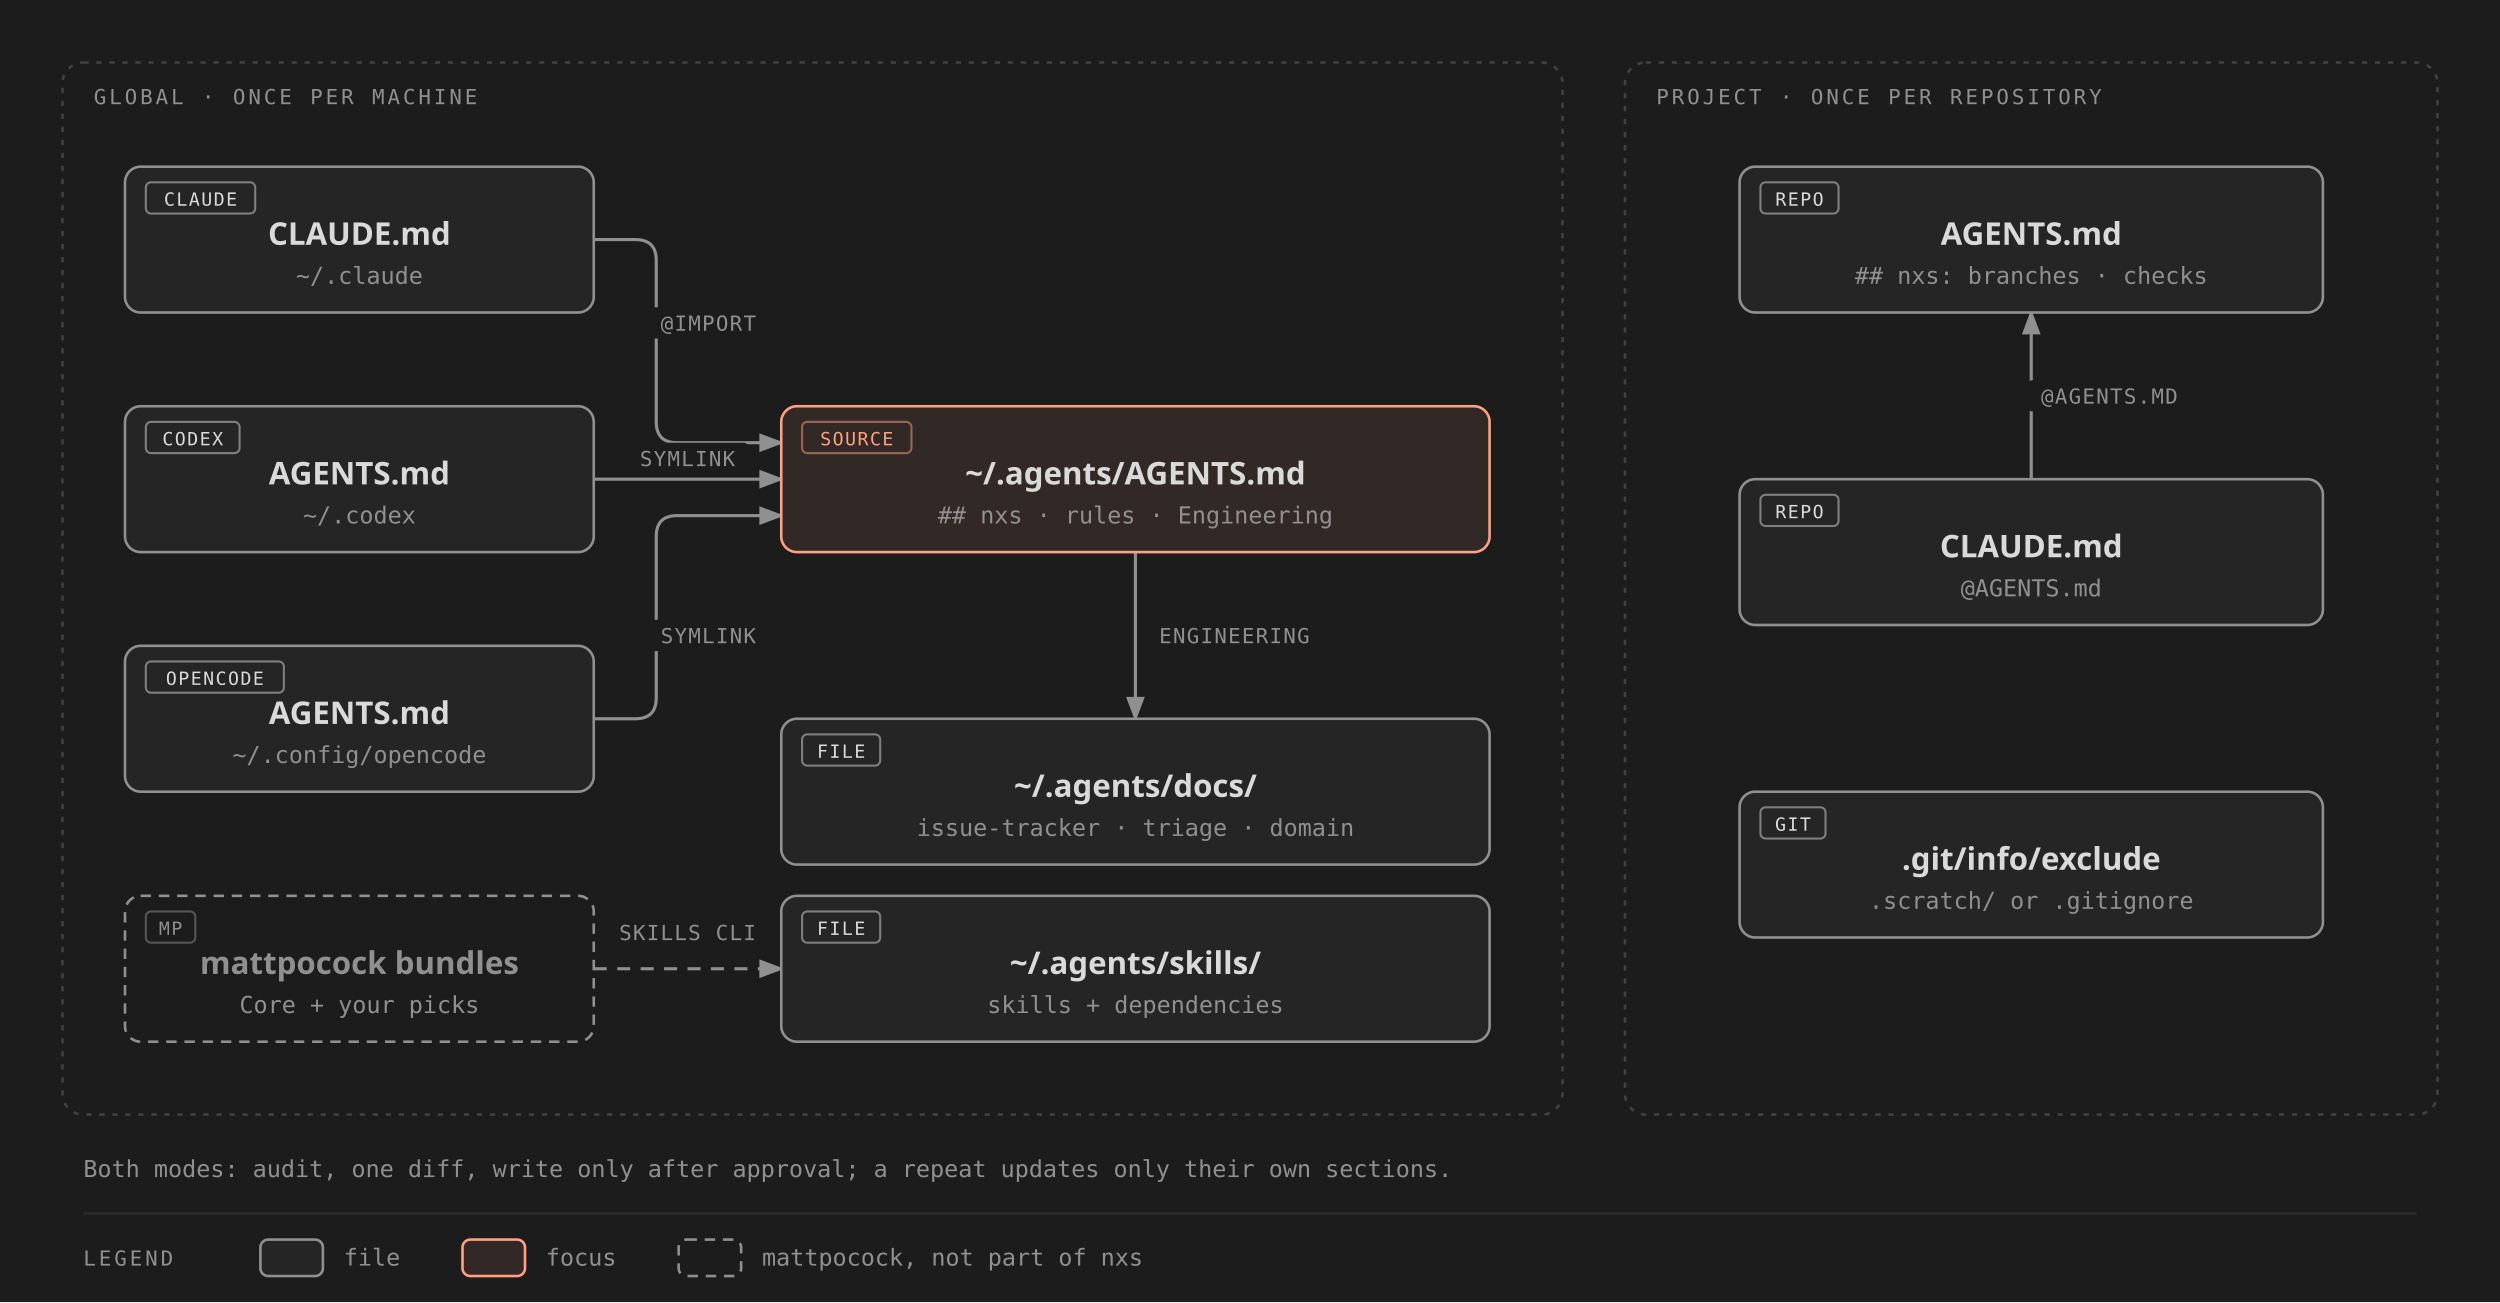
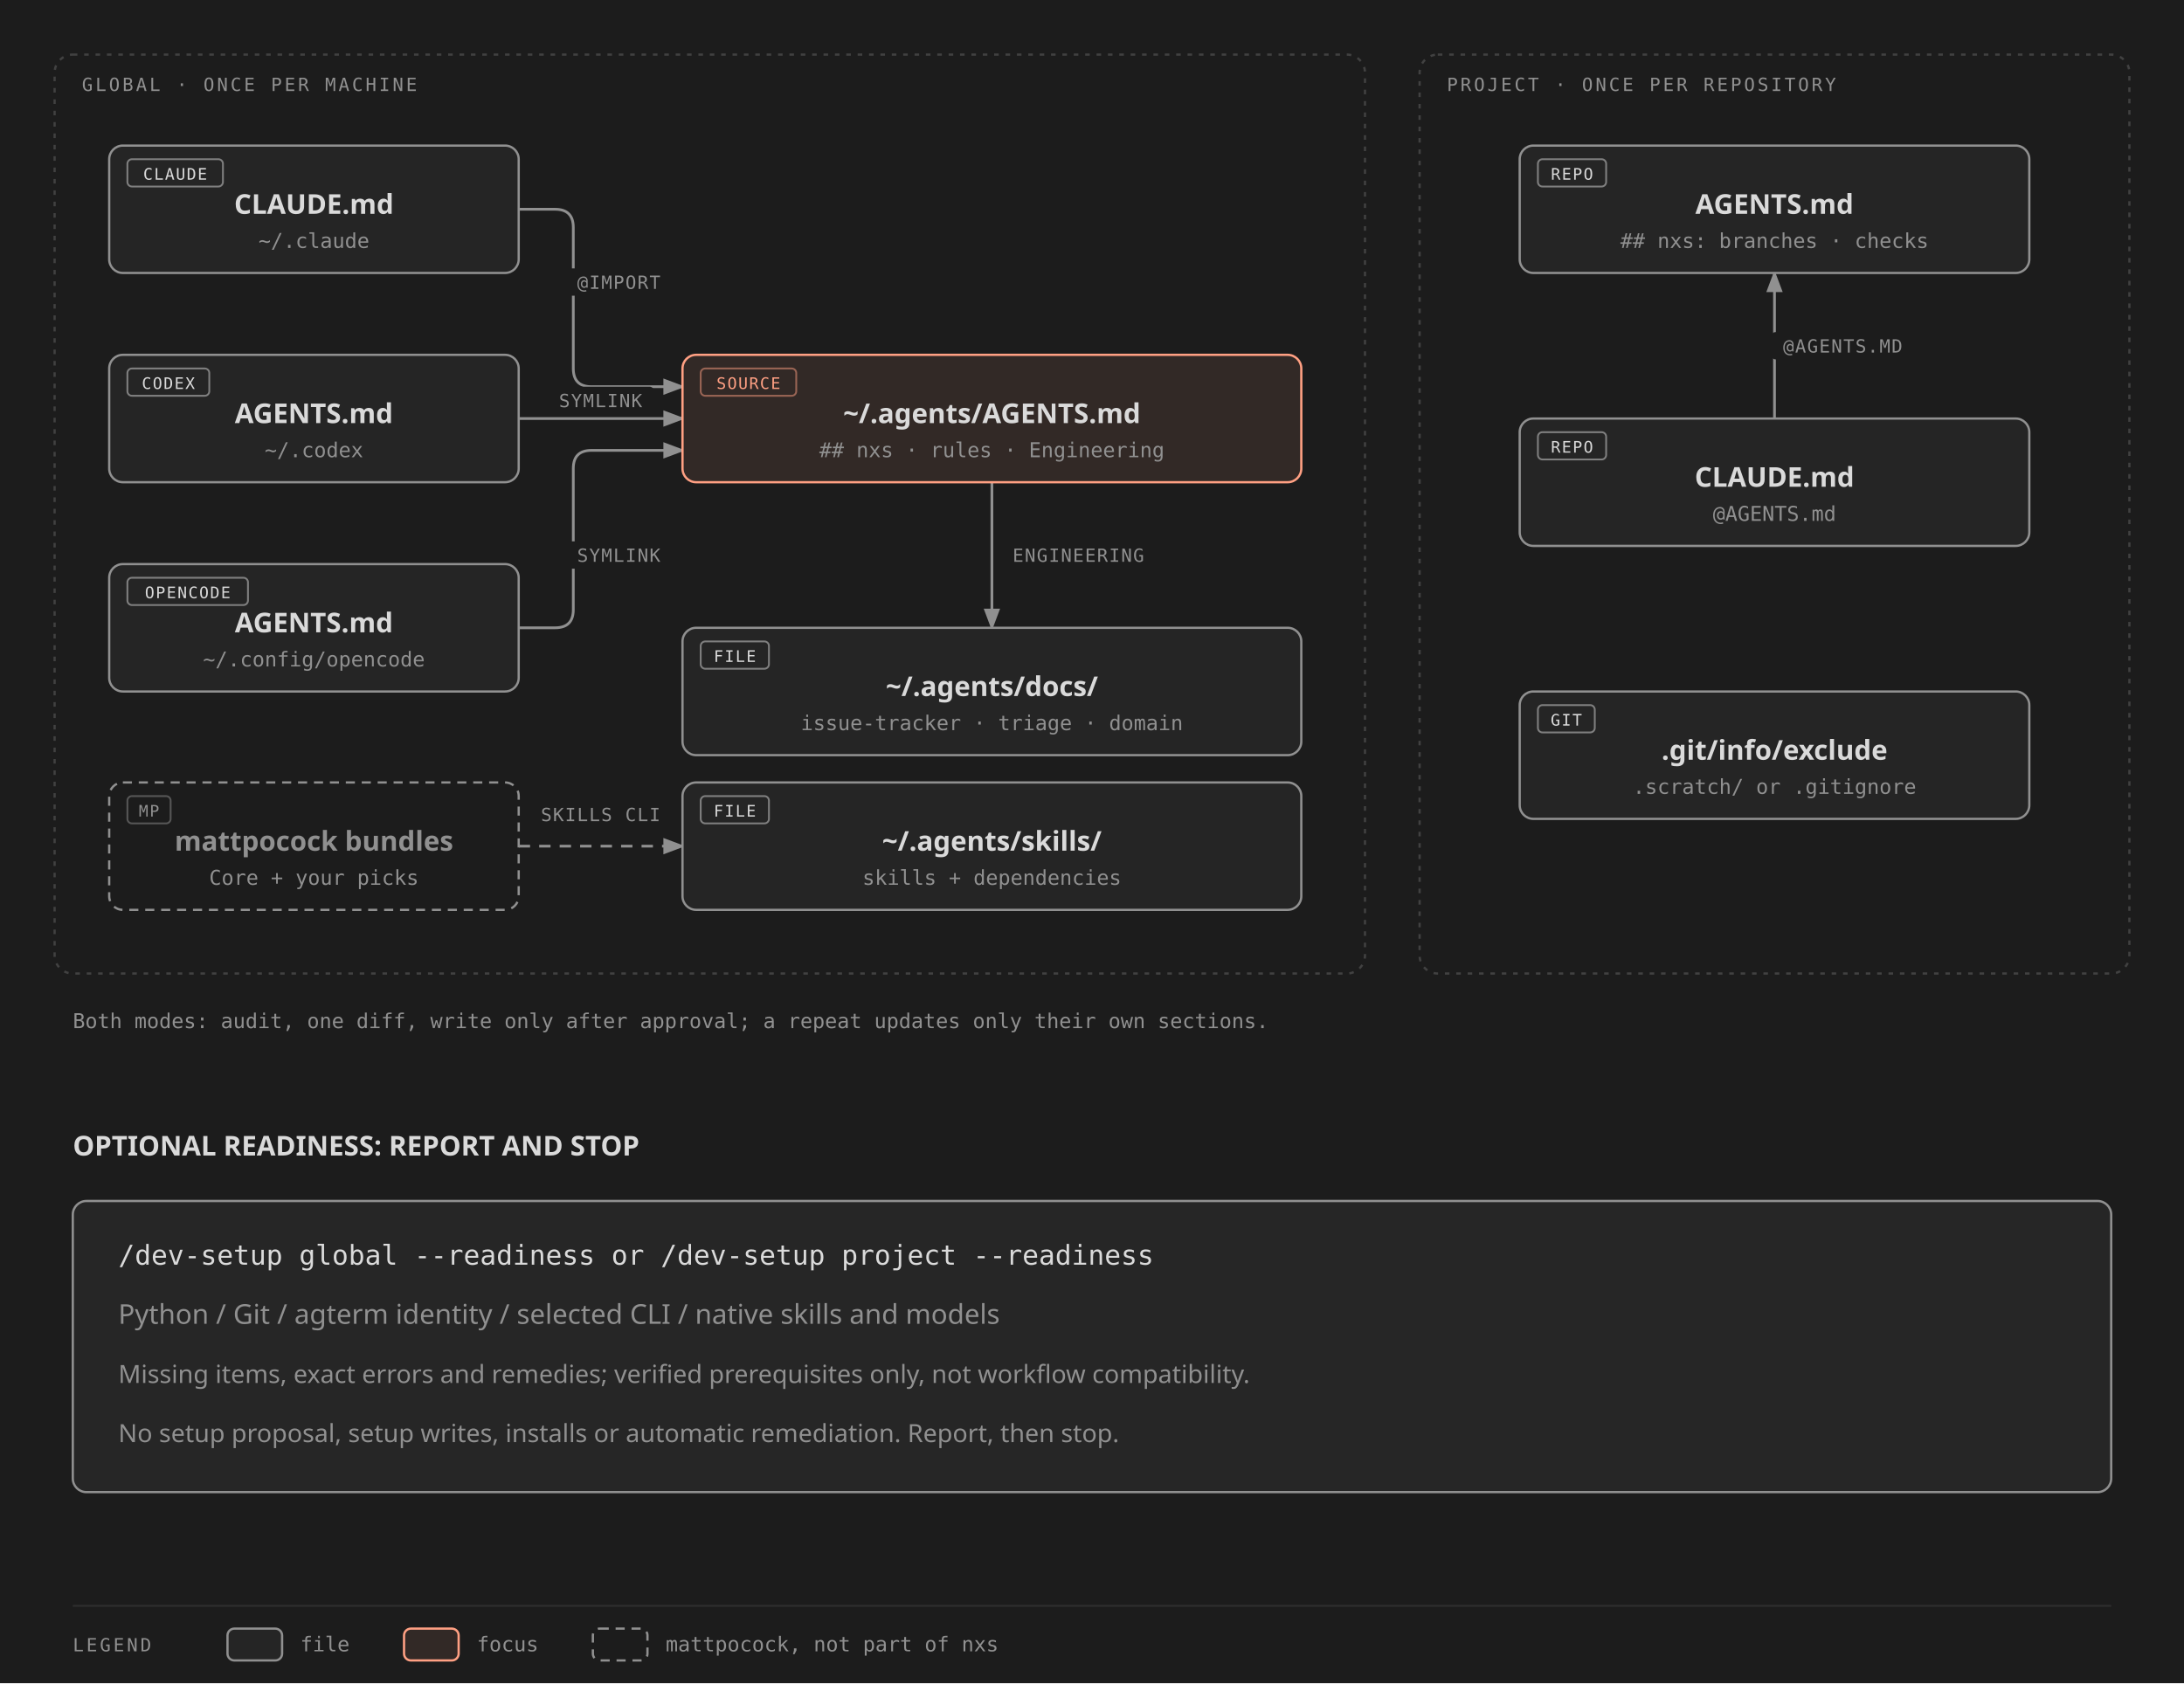
- <svg xmlns="http://www.w3.org/2000/svg" viewBox="0 0 960 500" role="img" aria-labelledby="nxs-setup-dark-title nxs-setup-dark-desc" id="nxs-setup-dark-root">
+ <svg xmlns="http://www.w3.org/2000/svg" viewBox="0 0 960 740" role="img" aria-labelledby="nxs-setup-dark-title nxs-setup-dark-desc" id="nxs-setup-dark-root">
  <defs>
    <marker id="nxs-setup-dark-arrow" markerWidth="8" markerHeight="6" refX="7" refY="3" orient="auto">
      <polygon points="0 0, 8 3, 0 6" fill="#909090" />
    </marker>
    <marker id="nxs-setup-dark-arrow-accent" markerWidth="8" markerHeight="6" refX="7" refY="3" orient="auto">
      <polygon points="0 0, 8 3, 0 6" fill="#ffa083" />
    </marker>
    <marker id="nxs-setup-dark-arrow-link" markerWidth="8" markerHeight="6" refX="7" refY="3" orient="auto">
      <polygon points="0 0, 8 3, 0 6" fill="#8dbbff" />
    </marker>
    <marker id="nxs-setup-dark-arrow-soft" markerWidth="8" markerHeight="6" refX="7" refY="3" orient="auto">
      <polygon points="0 0, 8 3, 0 6" fill="#909090" />
    </marker>
  </defs>
  <rect width="100%" height="100%" fill="#1c1c1c" />
  <rect x="24" y="24" width="576" height="404" rx="8" fill="none" stroke="rgba(218,218,218,0.2)" stroke-width="1" stroke-dasharray="2,3" />
  <text x="36" y="40" fill="#909090" font-size="8" font-family="'Geist Mono', ui-monospace, monospace" letter-spacing="0.14em">GLOBAL · ONCE PER MACHINE</text>
  <rect x="624" y="24" width="312" height="404" rx="8" fill="none" stroke="rgba(218,218,218,0.2)" stroke-width="1" stroke-dasharray="2,3" />
  <text x="636" y="40" fill="#909090" font-size="8" font-family="'Geist Mono', ui-monospace, monospace" letter-spacing="0.14em">PROJECT · ONCE PER REPOSITORY</text>
  <path d="M 228 92 L 244 92 Q 252 92 252 100 L 252 162 Q 252 170 260 170 L 300 170" fill="none" stroke="#909090" stroke-width="1.2" marker-end="url(#nxs-setup-dark-arrow)" />
  <path d="M 228 184 L 300 184" fill="none" stroke="#909090" stroke-width="1.2" marker-end="url(#nxs-setup-dark-arrow)" />
  <path d="M 228 276 L 244 276 Q 252 276 252 268 L 252 206 Q 252 198 260 198 L 300 198" fill="none" stroke="#909090" stroke-width="1.2" marker-end="url(#nxs-setup-dark-arrow)" />
  <path d="M 436 212 L 436 276" fill="none" stroke="#909090" stroke-width="1.2" marker-end="url(#nxs-setup-dark-arrow)" />
  <path d="M 228 372 L 300 372" fill="none" stroke="#909090" stroke-width="1.2" stroke-dasharray="5,4" marker-end="url(#nxs-setup-dark-arrow-soft)" />
  <path d="M 780 184 L 780 120" fill="none" stroke="#909090" stroke-width="1.2" marker-end="url(#nxs-setup-dark-arrow)" />
  <rect x="248.5" y="118" width="47" height="12" rx="2" fill="#1c1c1c" />
  <text x="272" y="127" fill="#909090" font-size="8" font-family="'Geist Mono', ui-monospace, monospace" text-anchor="middle" letter-spacing="0.06em">@IMPORT</text>
  <rect x="240.5" y="170" width="47" height="12" rx="2" fill="#1c1c1c" />
  <text x="264" y="179" fill="#909090" font-size="8" font-family="'Geist Mono', ui-monospace, monospace" text-anchor="middle" letter-spacing="0.06em">SYMLINK</text>
  <rect x="248.5" y="238" width="47" height="12" rx="2" fill="#1c1c1c" />
  <text x="272" y="247" fill="#909090" font-size="8" font-family="'Geist Mono', ui-monospace, monospace" text-anchor="middle" letter-spacing="0.06em">SYMLINK</text>
  <rect x="440" y="238" width="68" height="12" rx="2" fill="#1c1c1c" />
  <text x="474" y="247" fill="#909090" font-size="8" font-family="'Geist Mono', ui-monospace, monospace" text-anchor="middle" letter-spacing="0.06em">ENGINEERING</text>
  <rect x="232.5" y="352" width="63" height="12" rx="2" fill="#1c1c1c" />
  <text x="264" y="361" fill="#909090" font-size="8" font-family="'Geist Mono', ui-monospace, monospace" text-anchor="middle" letter-spacing="0.06em">SKILLS CLI</text>
  <rect x="778.5" y="146" width="63" height="12" rx="2" fill="#1c1c1c" />
  <text x="810" y="155" fill="#909090" font-size="8" font-family="'Geist Mono', ui-monospace, monospace" text-anchor="middle" letter-spacing="0.06em">@AGENTS.MD</text>
  <rect x="48" y="64" width="180" height="56" rx="6" fill="#1c1c1c" />
  <rect x="48" y="64" width="180" height="56" rx="6" fill="rgba(218,218,218,0.05)" stroke="#909090" stroke-width="1" />
  <rect x="56" y="70" width="42" height="12" rx="2" fill="transparent" stroke="#dadada" stroke-opacity="0.5" stroke-width="0.8" />
  <text x="77" y="79" fill="#dadada" font-size="7" font-family="'Geist Mono', ui-monospace, monospace" text-anchor="middle" letter-spacing="0.08em">CLAUDE</text>
  <text x="138" y="94" fill="#dadada" font-size="12" font-weight="600" font-family="'Geist', system-ui, sans-serif" text-anchor="middle">CLAUDE.md</text>
  <text x="138" y="109" fill="#909090" font-size="9" font-family="'Geist Mono', ui-monospace, monospace" text-anchor="middle">~/.claude</text>
  <rect x="48" y="156" width="180" height="56" rx="6" fill="#1c1c1c" />
  <rect x="48" y="156" width="180" height="56" rx="6" fill="rgba(218,218,218,0.05)" stroke="#909090" stroke-width="1" />
  <rect x="56" y="162" width="36" height="12" rx="2" fill="transparent" stroke="#dadada" stroke-opacity="0.5" stroke-width="0.8" />
  <text x="74" y="171" fill="#dadada" font-size="7" font-family="'Geist Mono', ui-monospace, monospace" text-anchor="middle" letter-spacing="0.08em">CODEX</text>
  <text x="138" y="186" fill="#dadada" font-size="12" font-weight="600" font-family="'Geist', system-ui, sans-serif" text-anchor="middle">AGENTS.md</text>
  <text x="138" y="201" fill="#909090" font-size="9" font-family="'Geist Mono', ui-monospace, monospace" text-anchor="middle">~/.codex</text>
  <rect x="48" y="248" width="180" height="56" rx="6" fill="#1c1c1c" />
  <rect x="48" y="248" width="180" height="56" rx="6" fill="rgba(218,218,218,0.05)" stroke="#909090" stroke-width="1" />
  <rect x="56" y="254" width="53" height="12" rx="2" fill="transparent" stroke="#dadada" stroke-opacity="0.5" stroke-width="0.8" />
  <text x="82.5" y="263" fill="#dadada" font-size="7" font-family="'Geist Mono', ui-monospace, monospace" text-anchor="middle" letter-spacing="0.08em">OPENCODE</text>
  <text x="138" y="278" fill="#dadada" font-size="12" font-weight="600" font-family="'Geist', system-ui, sans-serif" text-anchor="middle">AGENTS.md</text>
  <text x="138" y="293" fill="#909090" font-size="9" font-family="'Geist Mono', ui-monospace, monospace" text-anchor="middle">~/.config/opencode</text>
  <rect x="300" y="156" width="272" height="56" rx="6" fill="#1c1c1c" />
  <rect x="300" y="156" width="272" height="56" rx="6" fill="rgba(255,160,131,0.10)" stroke="#ffa083" stroke-width="1" />
  <rect x="308" y="162" width="42" height="12" rx="2" fill="transparent" stroke="#ffa083" stroke-opacity="0.5" stroke-width="0.8" />
  <text x="329" y="171" fill="#ffa083" font-size="7" font-family="'Geist Mono', ui-monospace, monospace" text-anchor="middle" letter-spacing="0.08em">SOURCE</text>
  <text x="436" y="186" fill="#dadada" font-size="12" font-weight="600" font-family="'Geist', system-ui, sans-serif" text-anchor="middle">~/.agents/AGENTS.md</text>
  <text x="436" y="201" fill="#909090" font-size="9" font-family="'Geist Mono', ui-monospace, monospace" text-anchor="middle">## nxs · rules · Engineering</text>
  <rect x="300" y="276" width="272" height="56" rx="6" fill="#1c1c1c" />
  <rect x="300" y="276" width="272" height="56" rx="6" fill="rgba(218,218,218,0.05)" stroke="#909090" stroke-width="1" />
  <rect x="308" y="282" width="30" height="12" rx="2" fill="transparent" stroke="#dadada" stroke-opacity="0.5" stroke-width="0.8" />
  <text x="323" y="291" fill="#dadada" font-size="7" font-family="'Geist Mono', ui-monospace, monospace" text-anchor="middle" letter-spacing="0.08em">FILE</text>
  <text x="436" y="306" fill="#dadada" font-size="12" font-weight="600" font-family="'Geist', system-ui, sans-serif" text-anchor="middle">~/.agents/docs/</text>
  <text x="436" y="321" fill="#909090" font-size="9" font-family="'Geist Mono', ui-monospace, monospace" text-anchor="middle">issue-tracker · triage · domain</text>
  <rect x="48" y="344" width="180" height="56" rx="6" fill="#1c1c1c" />
  <rect x="48" y="344" width="180" height="56" rx="6" fill="#1c1c1c" stroke="#909090" stroke-width="1" stroke-dasharray="4,3" />
  <rect x="56" y="350" width="19" height="12" rx="2" fill="transparent" stroke="#909090" stroke-opacity="0.5" stroke-width="0.8" />
  <text x="65.5" y="359" fill="#909090" font-size="7" font-family="'Geist Mono', ui-monospace, monospace" text-anchor="middle" letter-spacing="0.08em">MP</text>
  <text x="138" y="374" fill="#909090" font-size="12" font-weight="600" font-family="'Geist', system-ui, sans-serif" text-anchor="middle">mattpocock bundles</text>
  <text x="138" y="389" fill="#909090" font-size="9" font-family="'Geist Mono', ui-monospace, monospace" text-anchor="middle">Core + your picks</text>
  <rect x="300" y="344" width="272" height="56" rx="6" fill="#1c1c1c" />
  <rect x="300" y="344" width="272" height="56" rx="6" fill="rgba(218,218,218,0.05)" stroke="#909090" stroke-width="1" />
  <rect x="308" y="350" width="30" height="12" rx="2" fill="transparent" stroke="#dadada" stroke-opacity="0.5" stroke-width="0.8" />
  <text x="323" y="359" fill="#dadada" font-size="7" font-family="'Geist Mono', ui-monospace, monospace" text-anchor="middle" letter-spacing="0.08em">FILE</text>
  <text x="436" y="374" fill="#dadada" font-size="12" font-weight="600" font-family="'Geist', system-ui, sans-serif" text-anchor="middle">~/.agents/skills/</text>
  <text x="436" y="389" fill="#909090" font-size="9" font-family="'Geist Mono', ui-monospace, monospace" text-anchor="middle">skills + dependencies</text>
  <rect x="668" y="64" width="224" height="56" rx="6" fill="#1c1c1c" />
  <rect x="668" y="64" width="224" height="56" rx="6" fill="rgba(218,218,218,0.05)" stroke="#909090" stroke-width="1" />
  <rect x="676" y="70" width="30" height="12" rx="2" fill="transparent" stroke="#dadada" stroke-opacity="0.5" stroke-width="0.8" />
  <text x="691" y="79" fill="#dadada" font-size="7" font-family="'Geist Mono', ui-monospace, monospace" text-anchor="middle" letter-spacing="0.08em">REPO</text>
  <text x="780" y="94" fill="#dadada" font-size="12" font-weight="600" font-family="'Geist', system-ui, sans-serif" text-anchor="middle">AGENTS.md</text>
  <text x="780" y="109" fill="#909090" font-size="9" font-family="'Geist Mono', ui-monospace, monospace" text-anchor="middle">## nxs: branches · checks</text>
  <rect x="668" y="184" width="224" height="56" rx="6" fill="#1c1c1c" />
  <rect x="668" y="184" width="224" height="56" rx="6" fill="rgba(218,218,218,0.05)" stroke="#909090" stroke-width="1" />
  <rect x="676" y="190" width="30" height="12" rx="2" fill="transparent" stroke="#dadada" stroke-opacity="0.5" stroke-width="0.8" />
  <text x="691" y="199" fill="#dadada" font-size="7" font-family="'Geist Mono', ui-monospace, monospace" text-anchor="middle" letter-spacing="0.08em">REPO</text>
  <text x="780" y="214" fill="#dadada" font-size="12" font-weight="600" font-family="'Geist', system-ui, sans-serif" text-anchor="middle">CLAUDE.md</text>
  <text x="780" y="229" fill="#909090" font-size="9" font-family="'Geist Mono', ui-monospace, monospace" text-anchor="middle">@AGENTS.md</text>
  <rect x="668" y="304" width="224" height="56" rx="6" fill="#1c1c1c" />
  <rect x="668" y="304" width="224" height="56" rx="6" fill="rgba(218,218,218,0.05)" stroke="#909090" stroke-width="1" />
  <rect x="676" y="310" width="25" height="12" rx="2" fill="transparent" stroke="#dadada" stroke-opacity="0.5" stroke-width="0.8" />
  <text x="688.5" y="319" fill="#dadada" font-size="7" font-family="'Geist Mono', ui-monospace, monospace" text-anchor="middle" letter-spacing="0.08em">GIT</text>
  <text x="780" y="334" fill="#dadada" font-size="12" font-weight="600" font-family="'Geist', system-ui, sans-serif" text-anchor="middle">.git/info/exclude</text>
  <text x="780" y="349" fill="#909090" font-size="9" font-family="'Geist Mono', ui-monospace, monospace" text-anchor="middle">.scratch/ or .gitignore</text>
  <text x="32" y="452" fill="#909090" font-size="9" font-family="'Geist Mono', ui-monospace, monospace">Both modes: audit, one diff, write only after approval; a repeat updates only their own sections.</text>
-   <line x1="32" y1="466" x2="928" y2="466" stroke="rgba(218,218,218,0.1)" stroke-width="0.8" />
-   <text x="32" y="486" fill="#909090" font-size="8" font-family="'Geist Mono', ui-monospace, monospace" letter-spacing="0.14em">LEGEND</text>
-   <rect x="100" y="476" width="24" height="14" rx="3" fill="rgba(218,218,218,0.05)" stroke="#909090" stroke-width="1" />
-   <text x="132" y="486" fill="#909090" font-size="9" font-family="'Geist Mono', ui-monospace, monospace">file</text>
-   <rect x="177.6" y="476" width="24" height="14" rx="3" fill="rgba(255,160,131,0.10)" stroke="#ffa083" stroke-width="1" />
-   <text x="209.6" y="486" fill="#909090" font-size="9" font-family="'Geist Mono', ui-monospace, monospace">focus</text>
-   <rect x="260.6" y="476" width="24" height="14" rx="3" fill="#1c1c1c" stroke="#909090" stroke-width="1" stroke-dasharray="4,3" />
-   <text x="292.6" y="486" fill="#909090" font-size="9" font-family="'Geist Mono', ui-monospace, monospace">mattpocock, not part of nxs</text>
+   <text x="32" y="508" fill="#dadada" font-size="12" font-family="'Geist', system-ui, sans-serif" font-weight="600">OPTIONAL READINESS: REPORT AND STOP</text>
+   <rect x="32" y="528" width="896" height="128" rx="6" fill="#262626" stroke="#909090" stroke-width="1" />
+   <text x="52" y="556" fill="#dadada" font-size="12" font-family="'Geist Mono', ui-monospace, monospace">/dev-setup global --readiness   or   /dev-setup project --readiness</text>
+   <text x="52" y="582" fill="#909090" font-size="12" font-family="'Geist', system-ui, sans-serif">Python / Git / agterm identity / selected CLI / native skills and models</text>
+   <text x="52" y="608" fill="#909090" font-size="11" font-family="'Geist', system-ui, sans-serif">Missing items, exact errors and remedies; verified prerequisites only, not workflow compatibility.</text>
+   <text x="52" y="634" fill="#909090" font-size="11" font-family="'Geist', system-ui, sans-serif">No setup proposal, setup writes, installs or automatic remediation. Report, then stop.</text>
+   <g transform="translate(0 240)">
+     <line x1="32" y1="466" x2="928" y2="466" stroke="rgba(218,218,218,0.1)" stroke-width="0.8" />
+     <text x="32" y="486" fill="#909090" font-size="8" font-family="'Geist Mono', ui-monospace, monospace" letter-spacing="0.14em">LEGEND</text>
+     <rect x="100" y="476" width="24" height="14" rx="3" fill="rgba(218,218,218,0.05)" stroke="#909090" stroke-width="1" />
+     <text x="132" y="486" fill="#909090" font-size="9" font-family="'Geist Mono', ui-monospace, monospace">file</text>
+     <rect x="177.6" y="476" width="24" height="14" rx="3" fill="rgba(255,160,131,0.10)" stroke="#ffa083" stroke-width="1" />
+     <text x="209.6" y="486" fill="#909090" font-size="9" font-family="'Geist Mono', ui-monospace, monospace">focus</text>
+     <rect x="260.6" y="476" width="24" height="14" rx="3" fill="#1c1c1c" stroke="#909090" stroke-width="1" stroke-dasharray="4,3" />
+     <text x="292.6" y="486" fill="#909090" font-size="9" font-family="'Geist Mono', ui-monospace, monospace">mattpocock, not part of nxs</text>
+   </g>
</svg>
